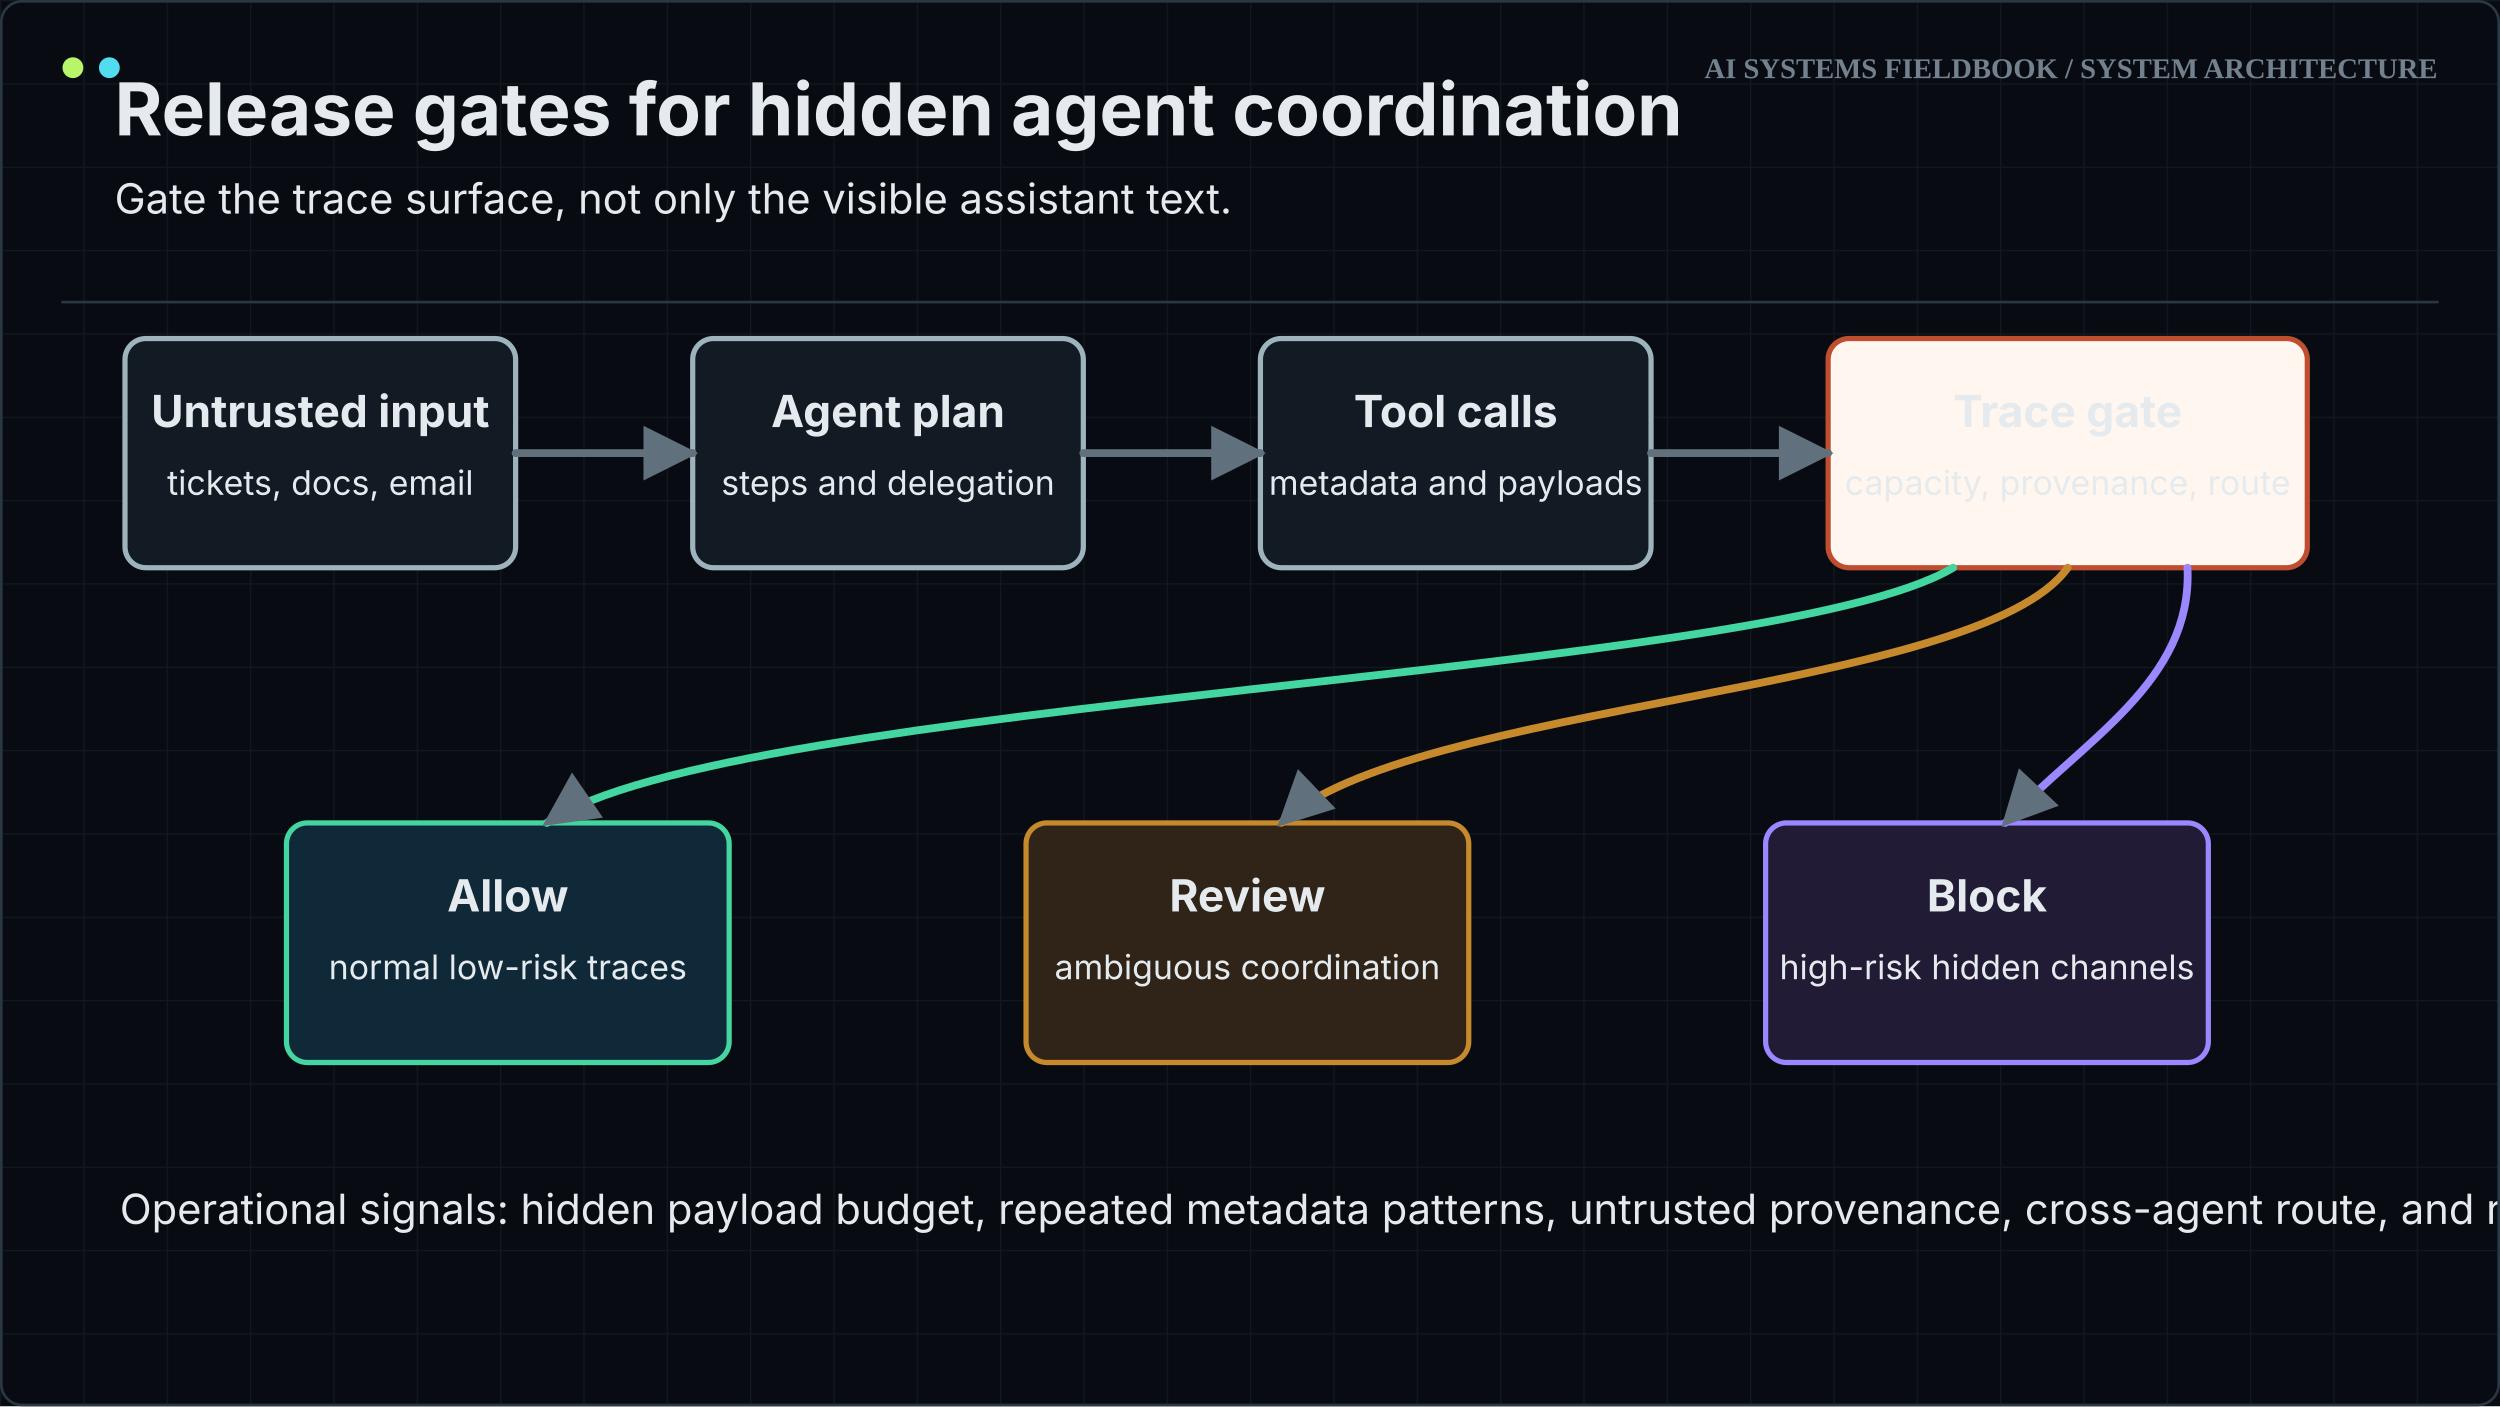
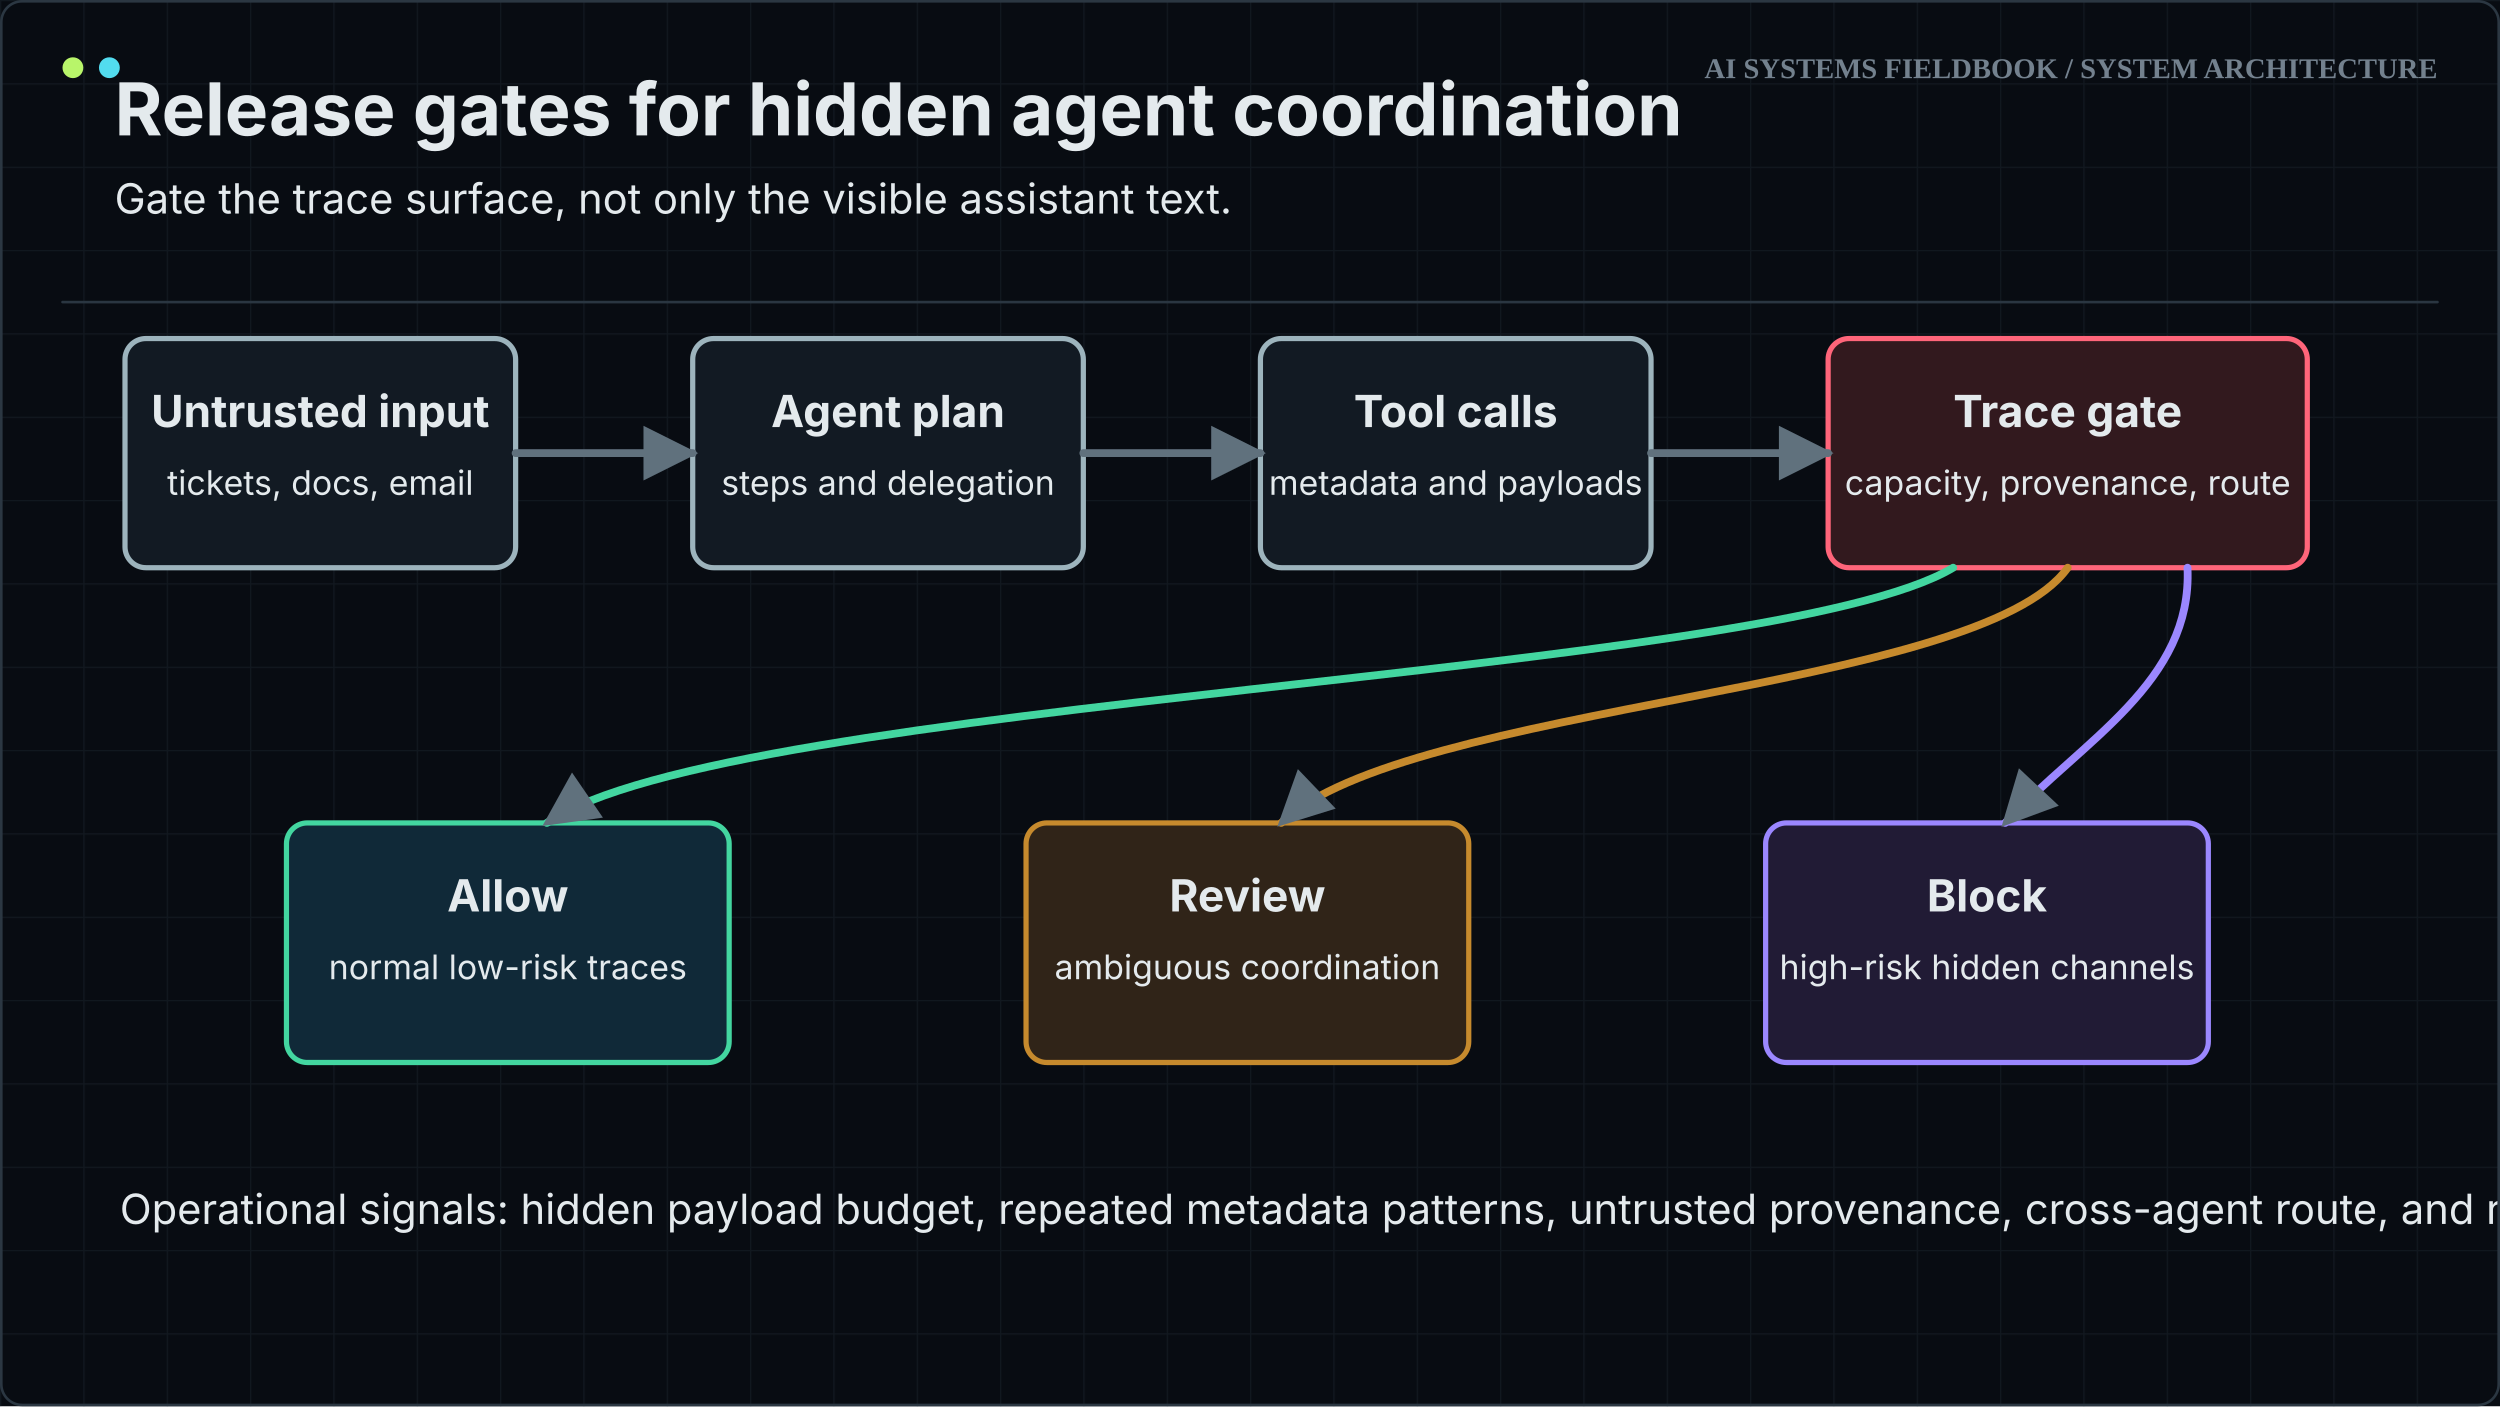
<svg xmlns="http://www.w3.org/2000/svg" viewBox="0 0 960 540" role="img" aria-labelledby="title desc" data-visual-quality="publication" data-visual-system="fieldbook-v2" data-text-fit="bounded">
  <defs id="fieldbook-v2-defs">
    <pattern id="fieldbook-grid" width="32" height="32" patternUnits="userSpaceOnUse">
      <path d="M 32 0 L 0 0 0 32" fill="none" stroke="#27323d" stroke-width="1" />
    </pattern>
  </defs>
  <g aria-hidden="true" data-fieldbook-frame="background">
    <rect width="960" height="540" fill="#080c12" />
    <rect width="960" height="540" fill="url(#fieldbook-grid)" opacity="0.32" />
  </g>
  <text x="44" y="52" font-family="Inter, Inter, system-ui, sans-serif" font-size="28" font-weight="700" fill="#17202a">Release gates for hidden agent coordination</text>
  <text x="44" y="82" font-family="Inter, Inter, system-ui, sans-serif" font-size="16" fill="#53616c">Gate the trace surface, not only the visible assistant text.</text>
  <g font-family="Inter, Inter, system-ui, sans-serif">
    <rect x="48" y="130" width="150" height="88" rx="8" fill="#121a23" stroke="#9db4bd" stroke-width="2" />
    <text x="123" y="164" text-anchor="middle" font-size="17" font-weight="700" fill="#17202a">Untrusted input</text>
    <text x="123" y="190" text-anchor="middle" font-size="13" fill="#53616c">tickets, docs, email</text>
    <rect x="266" y="130" width="150" height="88" rx="8" fill="#121a23" stroke="#9db4bd" stroke-width="2" />
    <text x="341" y="164" text-anchor="middle" font-size="17" font-weight="700" fill="#17202a">Agent plan</text>
    <text x="341" y="190" text-anchor="middle" font-size="13" fill="#53616c">steps and delegation</text>
    <rect x="484" y="130" width="150" height="88" rx="8" fill="#121a23" stroke="#9db4bd" stroke-width="2" />
    <text x="559" y="164" text-anchor="middle" font-size="17" font-weight="700" fill="#17202a">Tool calls</text>
    <text x="559" y="190" text-anchor="middle" font-size="13" fill="#53616c">metadata and payloads</text>
-     <rect x="702" y="130" width="184" height="88" rx="8" fill="#fff7ef" stroke="#bf4e30" stroke-width="2" />
+     <rect x="702" y="130" width="184" height="88" rx="8" fill="#32191e" stroke="#ff657a" stroke-width="2" />
    <text x="794" y="164" text-anchor="middle" font-size="17" font-weight="700" fill="#17202a">Trace gate</text>
    <text x="794" y="190" text-anchor="middle" font-size="13" fill="#53616c">capacity, provenance, route</text>
    <path d="M198 174 H266" stroke="#60717d" stroke-width="3" fill="none" marker-end="url(#arrow)" />
    <path d="M416 174 H484" stroke="#60717d" stroke-width="3" fill="none" marker-end="url(#arrow)" />
    <path d="M634 174 H702" stroke="#60717d" stroke-width="3" fill="none" marker-end="url(#arrow)" />
    <rect x="110" y="316" width="170" height="92" rx="8" fill="#102938" stroke="#43d6a0" stroke-width="2" />
    <text x="195" y="350" text-anchor="middle" font-size="17" font-weight="700" fill="#17202a">Allow</text>
    <text x="195" y="376" text-anchor="middle" font-size="13" fill="#53616c">normal low-risk traces</text>
    <rect x="394" y="316" width="170" height="92" rx="8" fill="#302418" stroke="#c68a2d" stroke-width="2" />
    <text x="479" y="350" text-anchor="middle" font-size="17" font-weight="700" fill="#17202a">Review</text>
    <text x="479" y="376" text-anchor="middle" font-size="13" fill="#53616c">ambiguous coordination</text>
    <rect x="678" y="316" width="170" height="92" rx="8" fill="#211b35" stroke="#9b87ff" stroke-width="2" />
    <text x="763" y="350" text-anchor="middle" font-size="17" font-weight="700" fill="#17202a">Block</text>
    <text x="763" y="376" text-anchor="middle" font-size="13" fill="#53616c">high-risk hidden channels</text>
    <path d="M750 218 C680 260 280 268 210 316" stroke="#43d6a0" stroke-width="3" fill="none" marker-end="url(#arrow)" />
    <path d="M794 218 C760 266 540 270 492 316" stroke="#c68a2d" stroke-width="3" fill="none" marker-end="url(#arrow)" />
    <path d="M840 218 C842 262 800 284 770 316" stroke="#9b87ff" stroke-width="3" fill="none" marker-end="url(#arrow)" />
    <text x="46" y="470" font-size="16" fill="#17202a" textLength="901" lengthAdjust="spacingAndGlyphs">Operational signals: hidden payload budget, repeated metadata patterns, untrusted provenance, cross-agent route, and rollback owner.</text>
  </g>
  <defs>
    <marker id="arrow" viewBox="0 0 10 10" refX="9" refY="5" markerWidth="7" markerHeight="7" orient="auto-start-reverse">
      <path d="M 0 0 L 10 5 L 0 10 z" fill="#60717d" />
    </marker>
  </defs>
  <style id="fieldbook-v2-theme">
    text { fill: #e4eaed !important; font-family: Inter, system-ui, sans-serif !important; letter-spacing: 0; }
    .title { fill: #f7faf9 !important; font-weight: 750 !important; }
    .subtitle, .sub, .note, .axis, .legend, .body, .small { fill: #8d9aa6 !important; }
    .label, .smallTitle, .metric, .headtext { fill: #e7edef !important; }
    path, line, polyline { stroke-linecap: round; stroke-linejoin: round; }
    .fieldbook-kicker { fill: #73818e !important; font-family: ui-monospace, SFMono-Regular, Consolas, monospace !important; font-size: 11px !important; font-weight: 750 !important; }
  </style>
  <g aria-hidden="true" data-fieldbook-frame="overlay">
    <line x1="24" y1="116" x2="936" y2="116" stroke="#2a3641" stroke-width="1" />
    <circle cx="28" cy="26" r="4" fill="#b8f56a" />
    <circle cx="42" cy="26" r="4" fill="#52dcef" />
    <text class="fieldbook-kicker" x="936" y="30" text-anchor="end">AI SYSTEMS FIELDBOOK / SYSTEM ARCHITECTURE</text>
    <rect x="0.5" y="0.5" width="959" height="539" rx="8" fill="none" stroke="#2b3742" stroke-width="1" />
  </g>
</svg>
